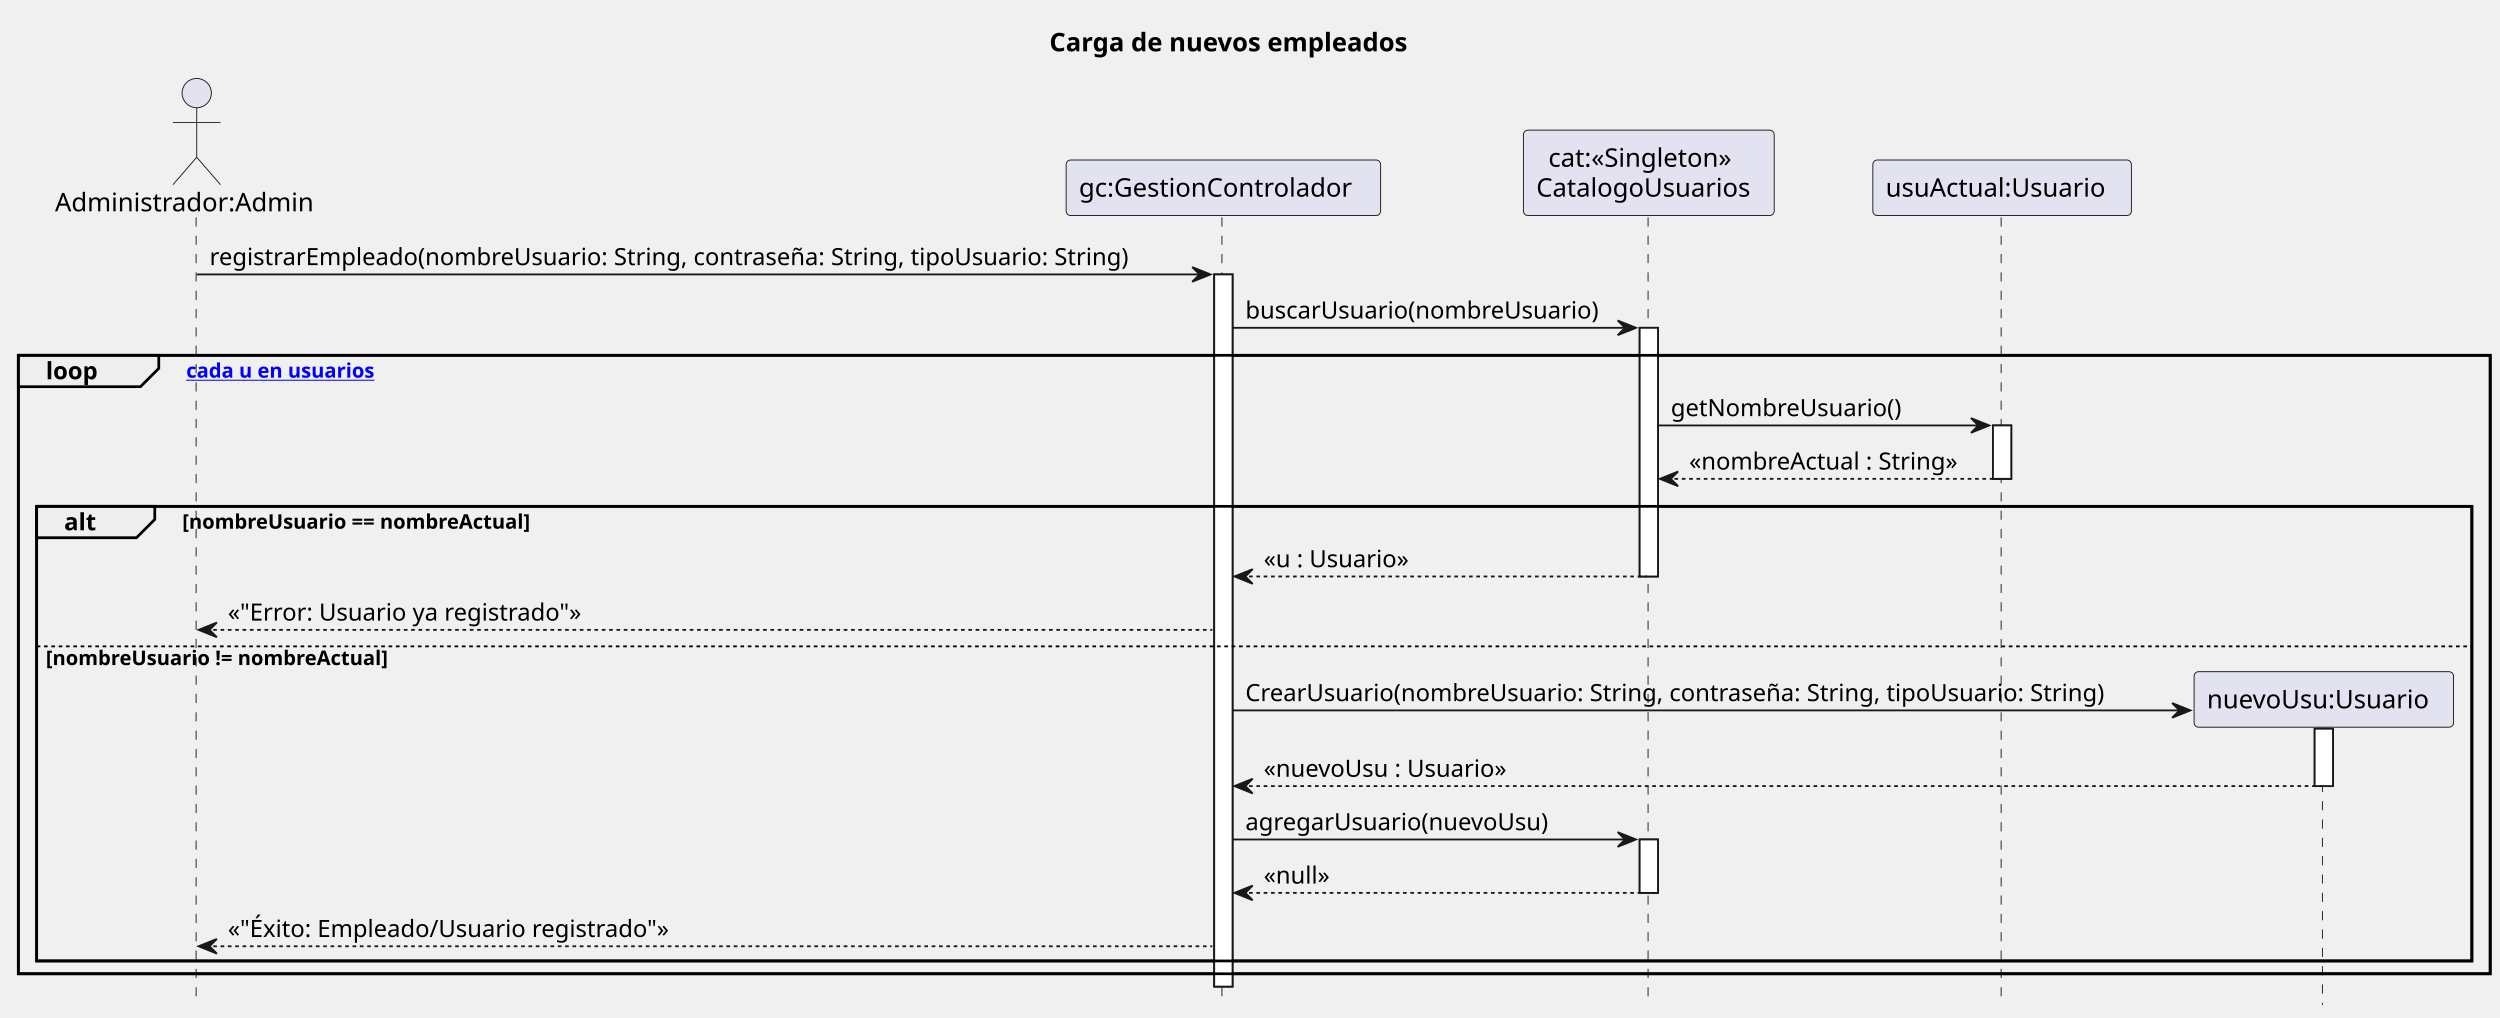
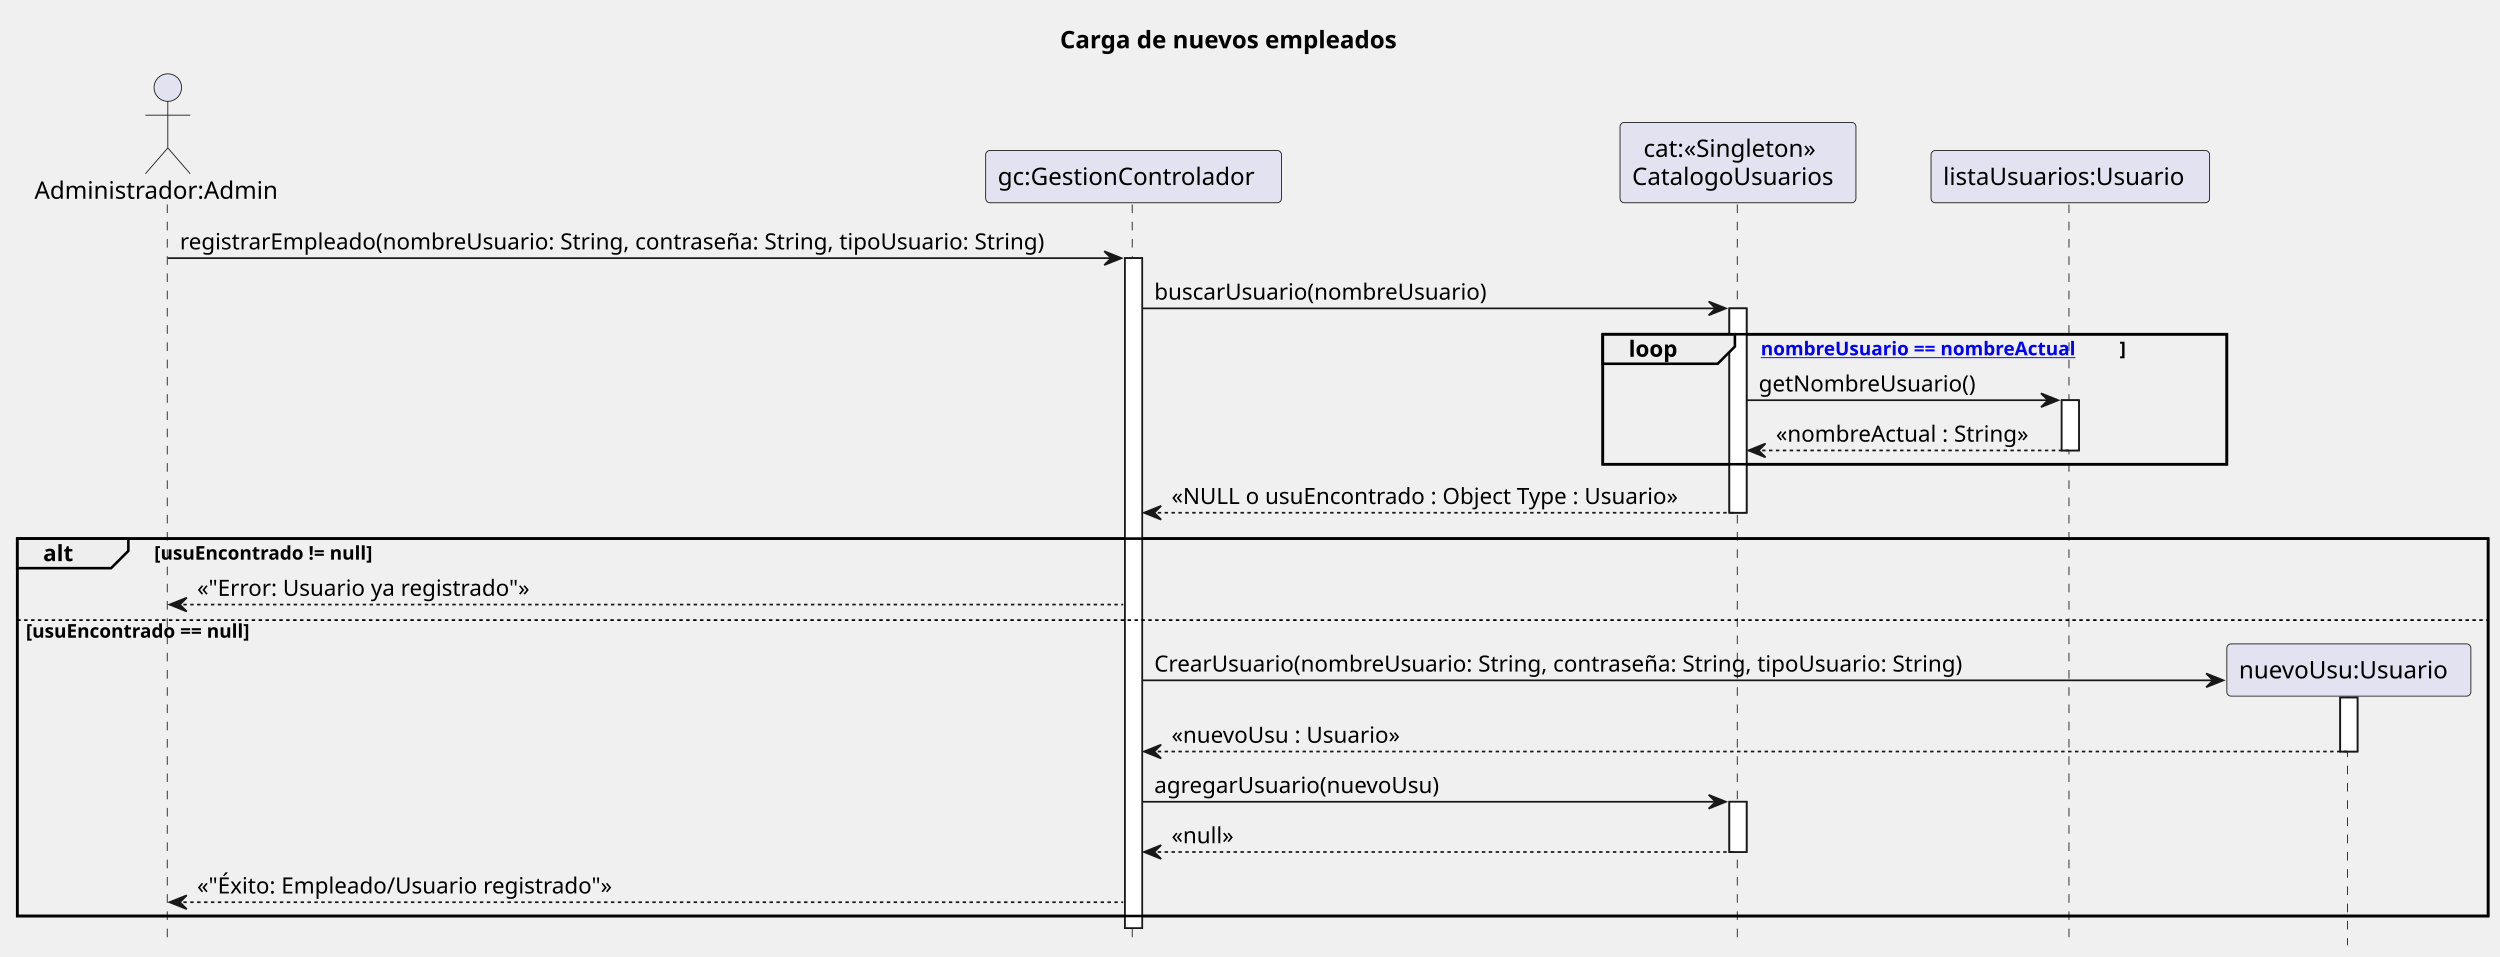
- <svg xmlns="http://www.w3.org/2000/svg" xmlns:xlink="http://www.w3.org/1999/xlink" contentStyleType="text/css" data-diagram-type="SEQUENCE" height="555px" preserveAspectRatio="none" style="width:1364px;height:555px;background:#FFFFFF;" version="1.1" viewBox="0 0 1364 555" width="1364px" zoomAndPan="magnify">
+ <svg xmlns="http://www.w3.org/2000/svg" xmlns:xlink="http://www.w3.org/1999/xlink" contentStyleType="text/css" data-diagram-type="SEQUENCE" height="555px" preserveAspectRatio="none" style="width:1450px;height:555px;background:#FFFFFF;" version="1.1" viewBox="0 0 1450 555" width="1450px" zoomAndPan="magnify">
  <defs />
  <g>
-     <text fill="#000000" font-family="sans-serif" font-size="14" font-weight="bold" lengthAdjust="spacing" textLength="222.558" x="572.547" y="27.995">Carga de nuevos empleados</text>
+     <text fill="#000000" font-family="sans-serif" font-size="14" font-weight="bold" lengthAdjust="spacing" textLength="222.558" x="614.776" y="27.995">Carga de nuevos empleados</text>
    <g>
-       <rect fill="#FFFFFF" height="388.562" style="stroke:#181818;stroke-width:1;" width="10" x="662.473" y="149.727" />
+       <rect fill="#FFFFFF" height="388.562" style="stroke:#181818;stroke-width:1;" width="10" x="652.473" y="149.727" />
    </g>
    <g>
-       <rect fill="#FFFFFF" height="135.664" style="stroke:#181818;stroke-width:1;" width="10" x="894.598" y="178.859" />
+       <rect fill="#FFFFFF" height="118.531" style="stroke:#181818;stroke-width:1;" width="10" x="1003.03" y="178.859" />
    </g>
    <g>
-       <rect fill="#FFFFFF" height="29.133" style="stroke:#181818;stroke-width:1;" width="10" x="894.598" y="458.023" />
+       <rect fill="#FFFFFF" height="29.133" style="stroke:#181818;stroke-width:1;" width="10" x="1003.03" y="465.023" />
    </g>
    <g>
-       <rect fill="#FFFFFF" height="29.133" style="stroke:#181818;stroke-width:1;" width="10" x="1087.352" y="232.125" />
+       <rect fill="#FFFFFF" height="29.133" style="stroke:#181818;stroke-width:1;" width="10" x="1195.785" y="232.125" />
    </g>
    <g>
-       <rect fill="#FFFFFF" height="31.297" style="stroke:#181818;stroke-width:1;" width="10" x="1262.878" y="397.594" />
+       <rect fill="#FFFFFF" height="31.297" style="stroke:#181818;stroke-width:1;" width="10" x="1357.338" y="404.594" />
    </g>
-     <rect fill="none" height="337.43" style="stroke:#000000;stroke-width:1.5;" width="1348.651" x="10" y="193.859" />
-     <rect fill="none" height="248.031" style="stroke:#000000;stroke-width:1.5;" width="1328.651" x="20" y="276.258" />
+     <rect fill="none" height="75.398" style="stroke:#000000;stroke-width:1.5;" width="361.949" x="929.616" y="193.859" />
+     <rect fill="none" height="218.898" style="stroke:#000000;stroke-width:1.5;" width="1433.11" x="10" y="312.391" />
    <g class="participant-lifeline" data-entity-uid="part1" data-qualified-name="admin" id="part1-lifeline">
      <g>
-         <rect fill="#000000" fill-opacity="0" height="429.695" width="8" x="103.331" y="118.594" />
-         <line style="stroke:#181818;stroke-width:0.5;stroke-dasharray:5,5;" x1="107" x2="107" y1="118.594" y2="548.289" />
+         <rect fill="#000000" fill-opacity="0" height="429.695" width="8" x="93.331" y="118.594" />
+         <line style="stroke:#181818;stroke-width:0.5;stroke-dasharray:5,5;" x1="97" x2="97" y1="118.594" y2="548.289" />
      </g>
    </g>
    <g class="participant-lifeline" data-entity-uid="part2" data-qualified-name="ctrl" id="part2-lifeline">
      <g>
-         <rect fill="#000000" fill-opacity="0" height="429.695" width="8" x="663.473" y="118.594" />
-         <line style="stroke:#181818;stroke-width:0.5;stroke-dasharray:5,5;" x1="666.685" x2="666.685" y1="118.594" y2="548.289" />
+         <rect fill="#000000" fill-opacity="0" height="429.695" width="8" x="653.473" y="118.594" />
+         <line style="stroke:#181818;stroke-width:0.5;stroke-dasharray:5,5;" x1="656.685" x2="656.685" y1="118.594" y2="548.289" />
      </g>
    </g>
    <g class="participant-lifeline" data-entity-uid="part3" data-qualified-name="cat" id="part3-lifeline">
      <g>
-         <rect fill="#000000" fill-opacity="0" height="429.695" width="8" x="895.598" y="118.594" />
-         <line style="stroke:#181818;stroke-width:0.5;stroke-dasharray:5,5;" x1="899.184" x2="899.184" y1="118.594" y2="548.289" />
+         <rect fill="#000000" fill-opacity="0" height="429.695" width="8" x="1004.03" y="118.594" />
+         <line style="stroke:#181818;stroke-width:0.5;stroke-dasharray:5,5;" x1="1007.616" x2="1007.616" y1="118.594" y2="548.289" />
      </g>
    </g>
    <g class="participant-lifeline" data-entity-uid="part4" data-qualified-name="usu_actual" id="part4-lifeline">
      <g>
-         <rect fill="#000000" fill-opacity="0" height="429.695" width="8" x="1088.352" y="118.594" />
-         <line style="stroke:#181818;stroke-width:0.5;stroke-dasharray:5,5;" x1="1091.819" x2="1091.819" y1="118.594" y2="548.289" />
+         <rect fill="#000000" fill-opacity="0" height="429.695" width="8" x="1196.785" y="118.594" />
+         <line style="stroke:#181818;stroke-width:0.5;stroke-dasharray:5,5;" x1="1200.005" x2="1200.005" y1="118.594" y2="548.289" />
      </g>
    </g>
    <g class="participant-lifeline" data-entity-uid="part5" data-qualified-name="nuevo_usu" id="part5-lifeline">
      <g>
-         <rect fill="#000000" fill-opacity="0" height="151.18" width="8" x="1263.878" y="397.109" />
-         <line style="stroke:#181818;stroke-width:0.5;stroke-dasharray:5,5;" x1="1267.106" x2="1267.106" y1="397.109" y2="548.289" />
+         <rect fill="#000000" fill-opacity="0" height="144.18" width="8" x="1358.338" y="404.109" />
+         <line style="stroke:#181818;stroke-width:0.5;stroke-dasharray:5,5;" x1="1361.565" x2="1361.565" y1="404.109" y2="548.289" />
      </g>
    </g>
    <g class="participant participant-head" data-entity-uid="part1" data-qualified-name="admin" id="part1-head">
-       <text fill="#000000" font-family="sans-serif" font-size="14" lengthAdjust="spacing" textLength="148.661" x="30" y="115.292">Administrador:Admin</text>
-       <ellipse cx="107.331" cy="50.797" fill="#E2E2F0" rx="8" ry="8" style="stroke:#181818;stroke-width:0.5;" />
-       <path d="M107.331,58.797 L107.331,85.797 M94.331,66.797 L120.331,66.797 M107.331,85.797 L94.331,100.797 M107.331,85.797 L120.331,100.797" fill="none" style="stroke:#181818;stroke-width:0.5;" />
+       <text fill="#000000" font-family="sans-serif" font-size="14" lengthAdjust="spacing" textLength="148.661" x="20" y="115.292">Administrador:Admin</text>
+       <ellipse cx="97.331" cy="50.797" fill="#E2E2F0" rx="8" ry="8" style="stroke:#181818;stroke-width:0.5;" />
+       <path d="M97.331,58.797 L97.331,85.797 M84.331,66.797 L110.331,66.797 M97.331,85.797 L84.331,100.797 M97.331,85.797 L110.331,100.797" fill="none" style="stroke:#181818;stroke-width:0.5;" />
    </g>
    <g class="participant participant-head" data-entity-uid="part2" data-qualified-name="ctrl" id="part2-head">
-       <rect fill="#E2E2F0" height="30.297" rx="2.5" ry="2.5" style="stroke:#181818;stroke-width:0.5;" width="171.575" x="581.685" y="87.297" />
-       <text fill="#000000" font-family="sans-serif" font-size="14" lengthAdjust="spacing" textLength="157.575" x="588.685" y="107.292">gc:GestionControlador</text>
+       <rect fill="#E2E2F0" height="30.297" rx="2.5" ry="2.5" style="stroke:#181818;stroke-width:0.5;" width="171.575" x="571.685" y="87.297" />
+       <text fill="#000000" font-family="sans-serif" font-size="14" lengthAdjust="spacing" textLength="157.575" x="578.685" y="107.292">gc:GestionControlador</text>
    </g>
    <g class="participant participant-head" data-entity-uid="part3" data-qualified-name="cat" id="part3-head">
-       <rect fill="#E2E2F0" height="46.594" rx="2.5" ry="2.5" style="stroke:#181818;stroke-width:0.5;" width="136.828" x="831.184" y="71" />
-       <text fill="#000000" font-family="sans-serif" font-size="14" lengthAdjust="spacing" textLength="109.58" x="844.808" y="90.995">cat:«Singleton»</text>
-       <text fill="#000000" font-family="sans-serif" font-size="14" lengthAdjust="spacing" textLength="122.828" x="838.184" y="107.292">CatalogoUsuarios</text>
+       <rect fill="#E2E2F0" height="46.594" rx="2.5" ry="2.5" style="stroke:#181818;stroke-width:0.5;" width="136.828" x="939.616" y="71" />
+       <text fill="#000000" font-family="sans-serif" font-size="14" lengthAdjust="spacing" textLength="109.58" x="953.24" y="90.995">cat:«Singleton»</text>
+       <text fill="#000000" font-family="sans-serif" font-size="14" lengthAdjust="spacing" textLength="122.828" x="946.616" y="107.292">CatalogoUsuarios</text>
    </g>
    <g class="participant participant-head" data-entity-uid="part4" data-qualified-name="usu_actual" id="part4-head">
-       <rect fill="#E2E2F0" height="30.297" rx="2.5" ry="2.5" style="stroke:#181818;stroke-width:0.5;" width="141.066" x="1021.819" y="87.297" />
-       <text fill="#000000" font-family="sans-serif" font-size="14" lengthAdjust="spacing" textLength="127.066" x="1028.819" y="107.292">usuActual:Usuario</text>
+       <rect fill="#E2E2F0" height="30.297" rx="2.5" ry="2.5" style="stroke:#181818;stroke-width:0.5;" width="161.56" x="1120.005" y="87.297" />
+       <text fill="#000000" font-family="sans-serif" font-size="14" lengthAdjust="spacing" textLength="147.56" x="1127.005" y="107.292">listaUsuarios:Usuario</text>
    </g>
    <g>
-       <rect fill="#FFFFFF" height="388.562" style="stroke:#181818;stroke-width:1;" width="10" x="662.473" y="149.727" />
+       <rect fill="#FFFFFF" height="388.562" style="stroke:#181818;stroke-width:1;" width="10" x="652.473" y="149.727" />
    </g>
    <g>
-       <rect fill="#FFFFFF" height="135.664" style="stroke:#181818;stroke-width:1;" width="10" x="894.598" y="178.859" />
+       <rect fill="#FFFFFF" height="118.531" style="stroke:#181818;stroke-width:1;" width="10" x="1003.03" y="178.859" />
    </g>
    <g>
-       <rect fill="#FFFFFF" height="29.133" style="stroke:#181818;stroke-width:1;" width="10" x="894.598" y="458.023" />
+       <rect fill="#FFFFFF" height="29.133" style="stroke:#181818;stroke-width:1;" width="10" x="1003.03" y="465.023" />
    </g>
    <g>
-       <rect fill="#FFFFFF" height="29.133" style="stroke:#181818;stroke-width:1;" width="10" x="1087.352" y="232.125" />
+       <rect fill="#FFFFFF" height="29.133" style="stroke:#181818;stroke-width:1;" width="10" x="1195.785" y="232.125" />
    </g>
    <g>
-       <rect fill="#FFFFFF" height="31.297" style="stroke:#181818;stroke-width:1;" width="10" x="1262.878" y="397.594" />
+       <rect fill="#FFFFFF" height="31.297" style="stroke:#181818;stroke-width:1;" width="10" x="1357.338" y="404.594" />
    </g>
    <g class="message" data-entity-1="part1" data-entity-2="part2" id="msg1">
-       <polygon fill="#181818" points="650.473,145.727,660.473,149.727,650.473,153.727,654.473,149.727" style="stroke:#181818;stroke-width:1;" />
-       <line style="stroke:#181818;stroke-width:1;" x1="107.331" x2="656.473" y1="149.727" y2="149.727" />
-       <text fill="#000000" font-family="sans-serif" font-size="13" lengthAdjust="spacing" textLength="536.142" x="114.331" y="144.661">registrarEmpleado(nombreUsuario: String, contraseña: String, tipoUsuario: String)</text>
+       <polygon fill="#181818" points="640.473,145.727,650.473,149.727,640.473,153.727,644.473,149.727" style="stroke:#181818;stroke-width:1;" />
+       <line style="stroke:#181818;stroke-width:1;" x1="97.331" x2="646.473" y1="149.727" y2="149.727" />
+       <text fill="#000000" font-family="sans-serif" font-size="13" lengthAdjust="spacing" textLength="536.142" x="104.331" y="144.661">registrarEmpleado(nombreUsuario: String, contraseña: String, tipoUsuario: String)</text>
    </g>
    <g class="message" data-entity-1="part2" data-entity-2="part3" id="msg2">
-       <polygon fill="#181818" points="882.598,174.859,892.598,178.859,882.598,182.859,886.598,178.859" style="stroke:#181818;stroke-width:1;" />
-       <line style="stroke:#181818;stroke-width:1;" x1="672.473" x2="888.598" y1="178.859" y2="178.859" />
-       <text fill="#000000" font-family="sans-serif" font-size="13" lengthAdjust="spacing" textLength="203.125" x="679.473" y="173.793">buscarUsuario(nombreUsuario)</text>
+       <polygon fill="#181818" points="991.03,174.859,1001.03,178.859,991.03,182.859,995.03,178.859" style="stroke:#181818;stroke-width:1;" />
+       <line style="stroke:#181818;stroke-width:1;" x1="662.473" x2="997.03" y1="178.859" y2="178.859" />
+       <text fill="#000000" font-family="sans-serif" font-size="13" lengthAdjust="spacing" textLength="203.125" x="669.473" y="173.793">buscarUsuario(nombreUsuario)</text>
    </g>
-     <path d="M10,193.859 L86.624,193.859 L86.624,200.992 L76.624,210.992 L10,210.992 L10,193.859" fill="#EEEEEE" style="stroke:#000000;stroke-width:1.5;" />
-     <rect fill="none" height="337.43" style="stroke:#000000;stroke-width:1.5;" width="1348.651" x="10" y="193.859" />
-     <text fill="#000000" font-family="sans-serif" font-size="13" font-weight="bold" lengthAdjust="spacing" textLength="31.624" x="25" y="206.926">loop</text>
-     <a href="para" target="_top" title="para" xlink:actuate="onRequest" xlink:href="para" xlink:show="new" xlink:title="para" xlink:type="simple">
-       <text fill="#0000FF" font-family="sans-serif" font-size="11" font-weight="bold" lengthAdjust="spacing" text-decoration="underline" textLength="116.784" x="101.624" y="206.07">cada u en usuarios</text>
+     <path d="M929.616,193.859 L1006.24,193.859 L1006.24,200.992 L996.24,210.992 L929.616,210.992 L929.616,193.859" fill="#EEEEEE" style="stroke:#000000;stroke-width:1.5;" />
+     <rect fill="none" height="75.398" style="stroke:#000000;stroke-width:1.5;" width="361.949" x="929.616" y="193.859" />
+     <text fill="#000000" font-family="sans-serif" font-size="13" font-weight="bold" lengthAdjust="spacing" textLength="31.624" x="944.616" y="206.926">loop</text>
+     <a href="hasta" target="_top" title="hasta" xlink:actuate="onRequest" xlink:href="hasta" xlink:show="new" xlink:title="hasta" xlink:type="simple">
+       <text fill="#0000FF" font-family="sans-serif" font-size="11" font-weight="bold" lengthAdjust="spacing" text-decoration="underline" textLength="208.114" x="1021.24" y="206.07">nombreUsuario == nombreActual</text>
    </a>
+     <text fill="#000000" font-family="sans-serif" font-size="11" font-weight="bold" lengthAdjust="spacing" textLength="5.027" x="1229.354" y="206.07">]</text>
    <g class="message" data-entity-1="part3" data-entity-2="part4" id="msg3">
-       <polygon fill="#181818" points="1075.352,228.125,1085.352,232.125,1075.352,236.125,1079.352,232.125" style="stroke:#181818;stroke-width:1;" />
-       <line style="stroke:#181818;stroke-width:1;" x1="904.598" x2="1081.352" y1="232.125" y2="232.125" />
-       <text fill="#000000" font-family="sans-serif" font-size="13" lengthAdjust="spacing" textLength="132.831" x="911.598" y="227.059">getNombreUsuario()</text>
+       <polygon fill="#181818" points="1183.785,228.125,1193.785,232.125,1183.785,236.125,1187.785,232.125" style="stroke:#181818;stroke-width:1;" />
+       <line style="stroke:#181818;stroke-width:1;" x1="1013.03" x2="1189.785" y1="232.125" y2="232.125" />
+       <text fill="#000000" font-family="sans-serif" font-size="13" lengthAdjust="spacing" textLength="132.831" x="1020.03" y="227.059">getNombreUsuario()</text>
    </g>
    <g class="message" data-entity-1="part4" data-entity-2="part3" id="msg4">
-       <polygon fill="#181818" points="915.598,257.258,905.598,261.258,915.598,265.258,911.598,261.258" style="stroke:#181818;stroke-width:1;" />
-       <line style="stroke:#181818;stroke-width:1;stroke-dasharray:2,2;" x1="909.598" x2="1091.352" y1="261.258" y2="261.258" />
-       <text fill="#000000" font-family="sans-serif" font-size="13" lengthAdjust="spacing" textLength="158.755" x="921.598" y="256.192">«nombreActual : String»</text>
+       <polygon fill="#181818" points="1024.03,257.258,1014.03,261.258,1024.03,265.258,1020.03,261.258" style="stroke:#181818;stroke-width:1;" />
+       <line style="stroke:#181818;stroke-width:1;stroke-dasharray:2,2;" x1="1018.03" x2="1199.785" y1="261.258" y2="261.258" />
+       <text fill="#000000" font-family="sans-serif" font-size="13" lengthAdjust="spacing" textLength="158.755" x="1030.03" y="256.192">«nombreActual : String»</text>
    </g>
-     <path d="M20,276.258 L84.443,276.258 L84.443,283.391 L74.443,293.391 L20,293.391 L20,276.258" fill="#EEEEEE" style="stroke:#000000;stroke-width:1.5;" />
-     <rect fill="none" height="248.031" style="stroke:#000000;stroke-width:1.5;" width="1328.651" x="20" y="276.258" />
-     <text fill="#000000" font-family="sans-serif" font-size="13" font-weight="bold" lengthAdjust="spacing" textLength="19.443" x="35" y="289.325">alt</text>
-     <text fill="#000000" font-family="sans-serif" font-size="11" font-weight="bold" lengthAdjust="spacing" textLength="218.168" x="99.443" y="288.468">[nombreUsuario == nombreActual]</text>
    <g class="message" data-entity-1="part3" data-entity-2="part2" id="msg5">
-       <polygon fill="#181818" points="683.473,310.523,673.473,314.523,683.473,318.523,679.473,314.523" style="stroke:#181818;stroke-width:1;" />
-       <line style="stroke:#181818;stroke-width:1;stroke-dasharray:2,2;" x1="677.473" x2="898.598" y1="314.523" y2="314.523" />
-       <text fill="#000000" font-family="sans-serif" font-size="13" lengthAdjust="spacing" textLength="86.195" x="689.473" y="309.457">«u : Usuario»</text>
+       <polygon fill="#181818" points="673.473,293.391,663.473,297.391,673.473,301.391,669.473,297.391" style="stroke:#181818;stroke-width:1;" />
+       <line style="stroke:#181818;stroke-width:1;stroke-dasharray:2,2;" x1="667.473" x2="1007.03" y1="297.391" y2="297.391" />
+       <text fill="#000000" font-family="sans-serif" font-size="13" lengthAdjust="spacing" textLength="316.558" x="679.473" y="292.325">«NULL o usuEncontrado : Object Type : Usuario»</text>
    </g>
+     <path d="M10,312.391 L74.443,312.391 L74.443,319.523 L64.443,329.523 L10,329.523 L10,312.391" fill="#EEEEEE" style="stroke:#000000;stroke-width:1.5;" />
+     <rect fill="none" height="218.898" style="stroke:#000000;stroke-width:1.5;" width="1433.11" x="10" y="312.391" />
+     <text fill="#000000" font-family="sans-serif" font-size="13" font-weight="bold" lengthAdjust="spacing" textLength="19.443" x="25" y="325.457">alt</text>
+     <text fill="#000000" font-family="sans-serif" font-size="11" font-weight="bold" lengthAdjust="spacing" textLength="148.151" x="89.443" y="324.601">[usuEncontrado != null]</text>
    <g class="message" data-entity-1="part2" data-entity-2="part1" id="msg6">
-       <polygon fill="#181818" points="118.331,339.656,108.331,343.656,118.331,347.656,114.331,343.656" style="stroke:#181818;stroke-width:1;" />
-       <line style="stroke:#181818;stroke-width:1;stroke-dasharray:2,2;" x1="112.331" x2="661.473" y1="343.656" y2="343.656" />
-       <text fill="#000000" font-family="sans-serif" font-size="13" lengthAdjust="spacing" textLength="208.501" x="124.331" y="338.59">«"Error: Usuario ya registrado"»</text>
+       <polygon fill="#181818" points="108.331,346.656,98.331,350.656,108.331,354.656,104.331,350.656" style="stroke:#181818;stroke-width:1;" />
+       <line style="stroke:#181818;stroke-width:1;stroke-dasharray:2,2;" x1="102.331" x2="651.473" y1="350.656" y2="350.656" />
+       <text fill="#000000" font-family="sans-serif" font-size="13" lengthAdjust="spacing" textLength="208.501" x="114.331" y="345.59">«"Error: Usuario ya registrado"»</text>
    </g>
-     <line style="stroke:#000000;stroke-width:1;stroke-dasharray:2,2;" x1="20" x2="1348.651" y1="352.656" y2="352.656" />
-     <text fill="#000000" font-family="sans-serif" font-size="11" font-weight="bold" lengthAdjust="spacing" textLength="213.968" x="25" y="362.867">[nombreUsuario != nombreActual]</text>
+     <line style="stroke:#000000;stroke-width:1;stroke-dasharray:2,2;" x1="10" x2="1443.11" y1="359.656" y2="359.656" />
+     <text fill="#000000" font-family="sans-serif" font-size="11" font-weight="bold" lengthAdjust="spacing" textLength="152.351" x="15" y="369.867">[usuEncontrado == null]</text>
    <g class="message" data-entity-1="part2" data-entity-2="part5" id="msg7">
-       <polygon fill="#181818" points="1185.106,383.594,1195.106,387.594,1185.106,391.594,1189.106,387.594" style="stroke:#181818;stroke-width:1;" />
-       <line style="stroke:#181818;stroke-width:1;" x1="672.473" x2="1191.106" y1="387.594" y2="387.594" />
-       <text fill="#000000" font-family="sans-serif" font-size="13" lengthAdjust="spacing" textLength="500.633" x="679.473" y="382.528">CrearUsuario(nombreUsuario: String, contraseña: String, tipoUsuario: String)</text>
+       <polygon fill="#181818" points="1279.565,390.594,1289.565,394.594,1279.565,398.594,1283.565,394.594" style="stroke:#181818;stroke-width:1;" />
+       <line style="stroke:#181818;stroke-width:1;" x1="662.473" x2="1285.565" y1="394.594" y2="394.594" />
+       <text fill="#000000" font-family="sans-serif" font-size="13" lengthAdjust="spacing" textLength="500.633" x="669.473" y="389.528">CrearUsuario(nombreUsuario: String, contraseña: String, tipoUsuario: String)</text>
    </g>
-     <rect fill="#E2E2F0" height="30.297" rx="2.5" ry="2.5" style="stroke:#181818;stroke-width:0.5;" width="141.545" x="1197.106" y="366.461" />
-     <text fill="#000000" font-family="sans-serif" font-size="14" lengthAdjust="spacing" textLength="127.545" x="1204.106" y="386.456">nuevoUsu:Usuario</text>
+     <rect fill="#E2E2F0" height="30.297" rx="2.5" ry="2.5" style="stroke:#181818;stroke-width:0.5;" width="141.545" x="1291.565" y="373.461" />
+     <text fill="#000000" font-family="sans-serif" font-size="14" lengthAdjust="spacing" textLength="127.545" x="1298.565" y="393.456">nuevoUsu:Usuario</text>
    <g class="message" data-entity-1="part5" data-entity-2="part2" id="msg9">
-       <polygon fill="#181818" points="683.473,424.891,673.473,428.891,683.473,432.891,679.473,428.891" style="stroke:#181818;stroke-width:1;" />
-       <line style="stroke:#181818;stroke-width:1;stroke-dasharray:2,2;" x1="677.473" x2="1266.878" y1="428.891" y2="428.891" />
-       <text fill="#000000" font-family="sans-serif" font-size="13" lengthAdjust="spacing" textLength="142.606" x="689.473" y="423.825">«nuevoUsu : Usuario»</text>
+       <polygon fill="#181818" points="673.473,431.891,663.473,435.891,673.473,439.891,669.473,435.891" style="stroke:#181818;stroke-width:1;" />
+       <line style="stroke:#181818;stroke-width:1;stroke-dasharray:2,2;" x1="667.473" x2="1361.338" y1="435.891" y2="435.891" />
+       <text fill="#000000" font-family="sans-serif" font-size="13" lengthAdjust="spacing" textLength="142.606" x="679.473" y="430.825">«nuevoUsu : Usuario»</text>
    </g>
    <g class="message" data-entity-1="part2" data-entity-2="part3" id="msg10">
-       <polygon fill="#181818" points="882.598,454.023,892.598,458.023,882.598,462.023,886.598,458.023" style="stroke:#181818;stroke-width:1;" />
-       <line style="stroke:#181818;stroke-width:1;" x1="672.473" x2="888.598" y1="458.023" y2="458.023" />
-       <text fill="#000000" font-family="sans-serif" font-size="13" lengthAdjust="spacing" textLength="175.322" x="679.473" y="452.957">agregarUsuario(nuevoUsu)</text>
+       <polygon fill="#181818" points="991.03,461.023,1001.03,465.023,991.03,469.023,995.03,465.023" style="stroke:#181818;stroke-width:1;" />
+       <line style="stroke:#181818;stroke-width:1;" x1="662.473" x2="997.03" y1="465.023" y2="465.023" />
+       <text fill="#000000" font-family="sans-serif" font-size="13" lengthAdjust="spacing" textLength="175.322" x="669.473" y="459.957">agregarUsuario(nuevoUsu)</text>
    </g>
    <g class="message" data-entity-1="part3" data-entity-2="part2" id="msg11">
-       <polygon fill="#181818" points="683.473,483.156,673.473,487.156,683.473,491.156,679.473,487.156" style="stroke:#181818;stroke-width:1;" />
-       <line style="stroke:#181818;stroke-width:1;stroke-dasharray:2,2;" x1="677.473" x2="898.598" y1="487.156" y2="487.156" />
-       <text fill="#000000" font-family="sans-serif" font-size="13" lengthAdjust="spacing" textLength="39.609" x="689.473" y="482.09">«null»</text>
+       <polygon fill="#181818" points="673.473,490.156,663.473,494.156,673.473,498.156,669.473,494.156" style="stroke:#181818;stroke-width:1;" />
+       <line style="stroke:#181818;stroke-width:1;stroke-dasharray:2,2;" x1="667.473" x2="1007.03" y1="494.156" y2="494.156" />
+       <text fill="#000000" font-family="sans-serif" font-size="13" lengthAdjust="spacing" textLength="39.609" x="679.473" y="489.09">«null»</text>
    </g>
    <g class="message" data-entity-1="part2" data-entity-2="part1" id="msg12">
-       <polygon fill="#181818" points="118.331,512.289,108.331,516.289,118.331,520.289,114.331,516.289" style="stroke:#181818;stroke-width:1;" />
-       <line style="stroke:#181818;stroke-width:1;stroke-dasharray:2,2;" x1="112.331" x2="661.473" y1="516.289" y2="516.289" />
-       <text fill="#000000" font-family="sans-serif" font-size="13" lengthAdjust="spacing" textLength="258.369" x="124.331" y="511.223">«"Éxito: Empleado/Usuario registrado"»</text>
+       <polygon fill="#181818" points="108.331,519.289,98.331,523.289,108.331,527.289,104.331,523.289" style="stroke:#181818;stroke-width:1;" />
+       <line style="stroke:#181818;stroke-width:1;stroke-dasharray:2,2;" x1="102.331" x2="651.473" y1="523.289" y2="523.289" />
+       <text fill="#000000" font-family="sans-serif" font-size="13" lengthAdjust="spacing" textLength="258.369" x="114.331" y="518.223">«"Éxito: Empleado/Usuario registrado"»</text>
    </g>
  </g>
</svg>
